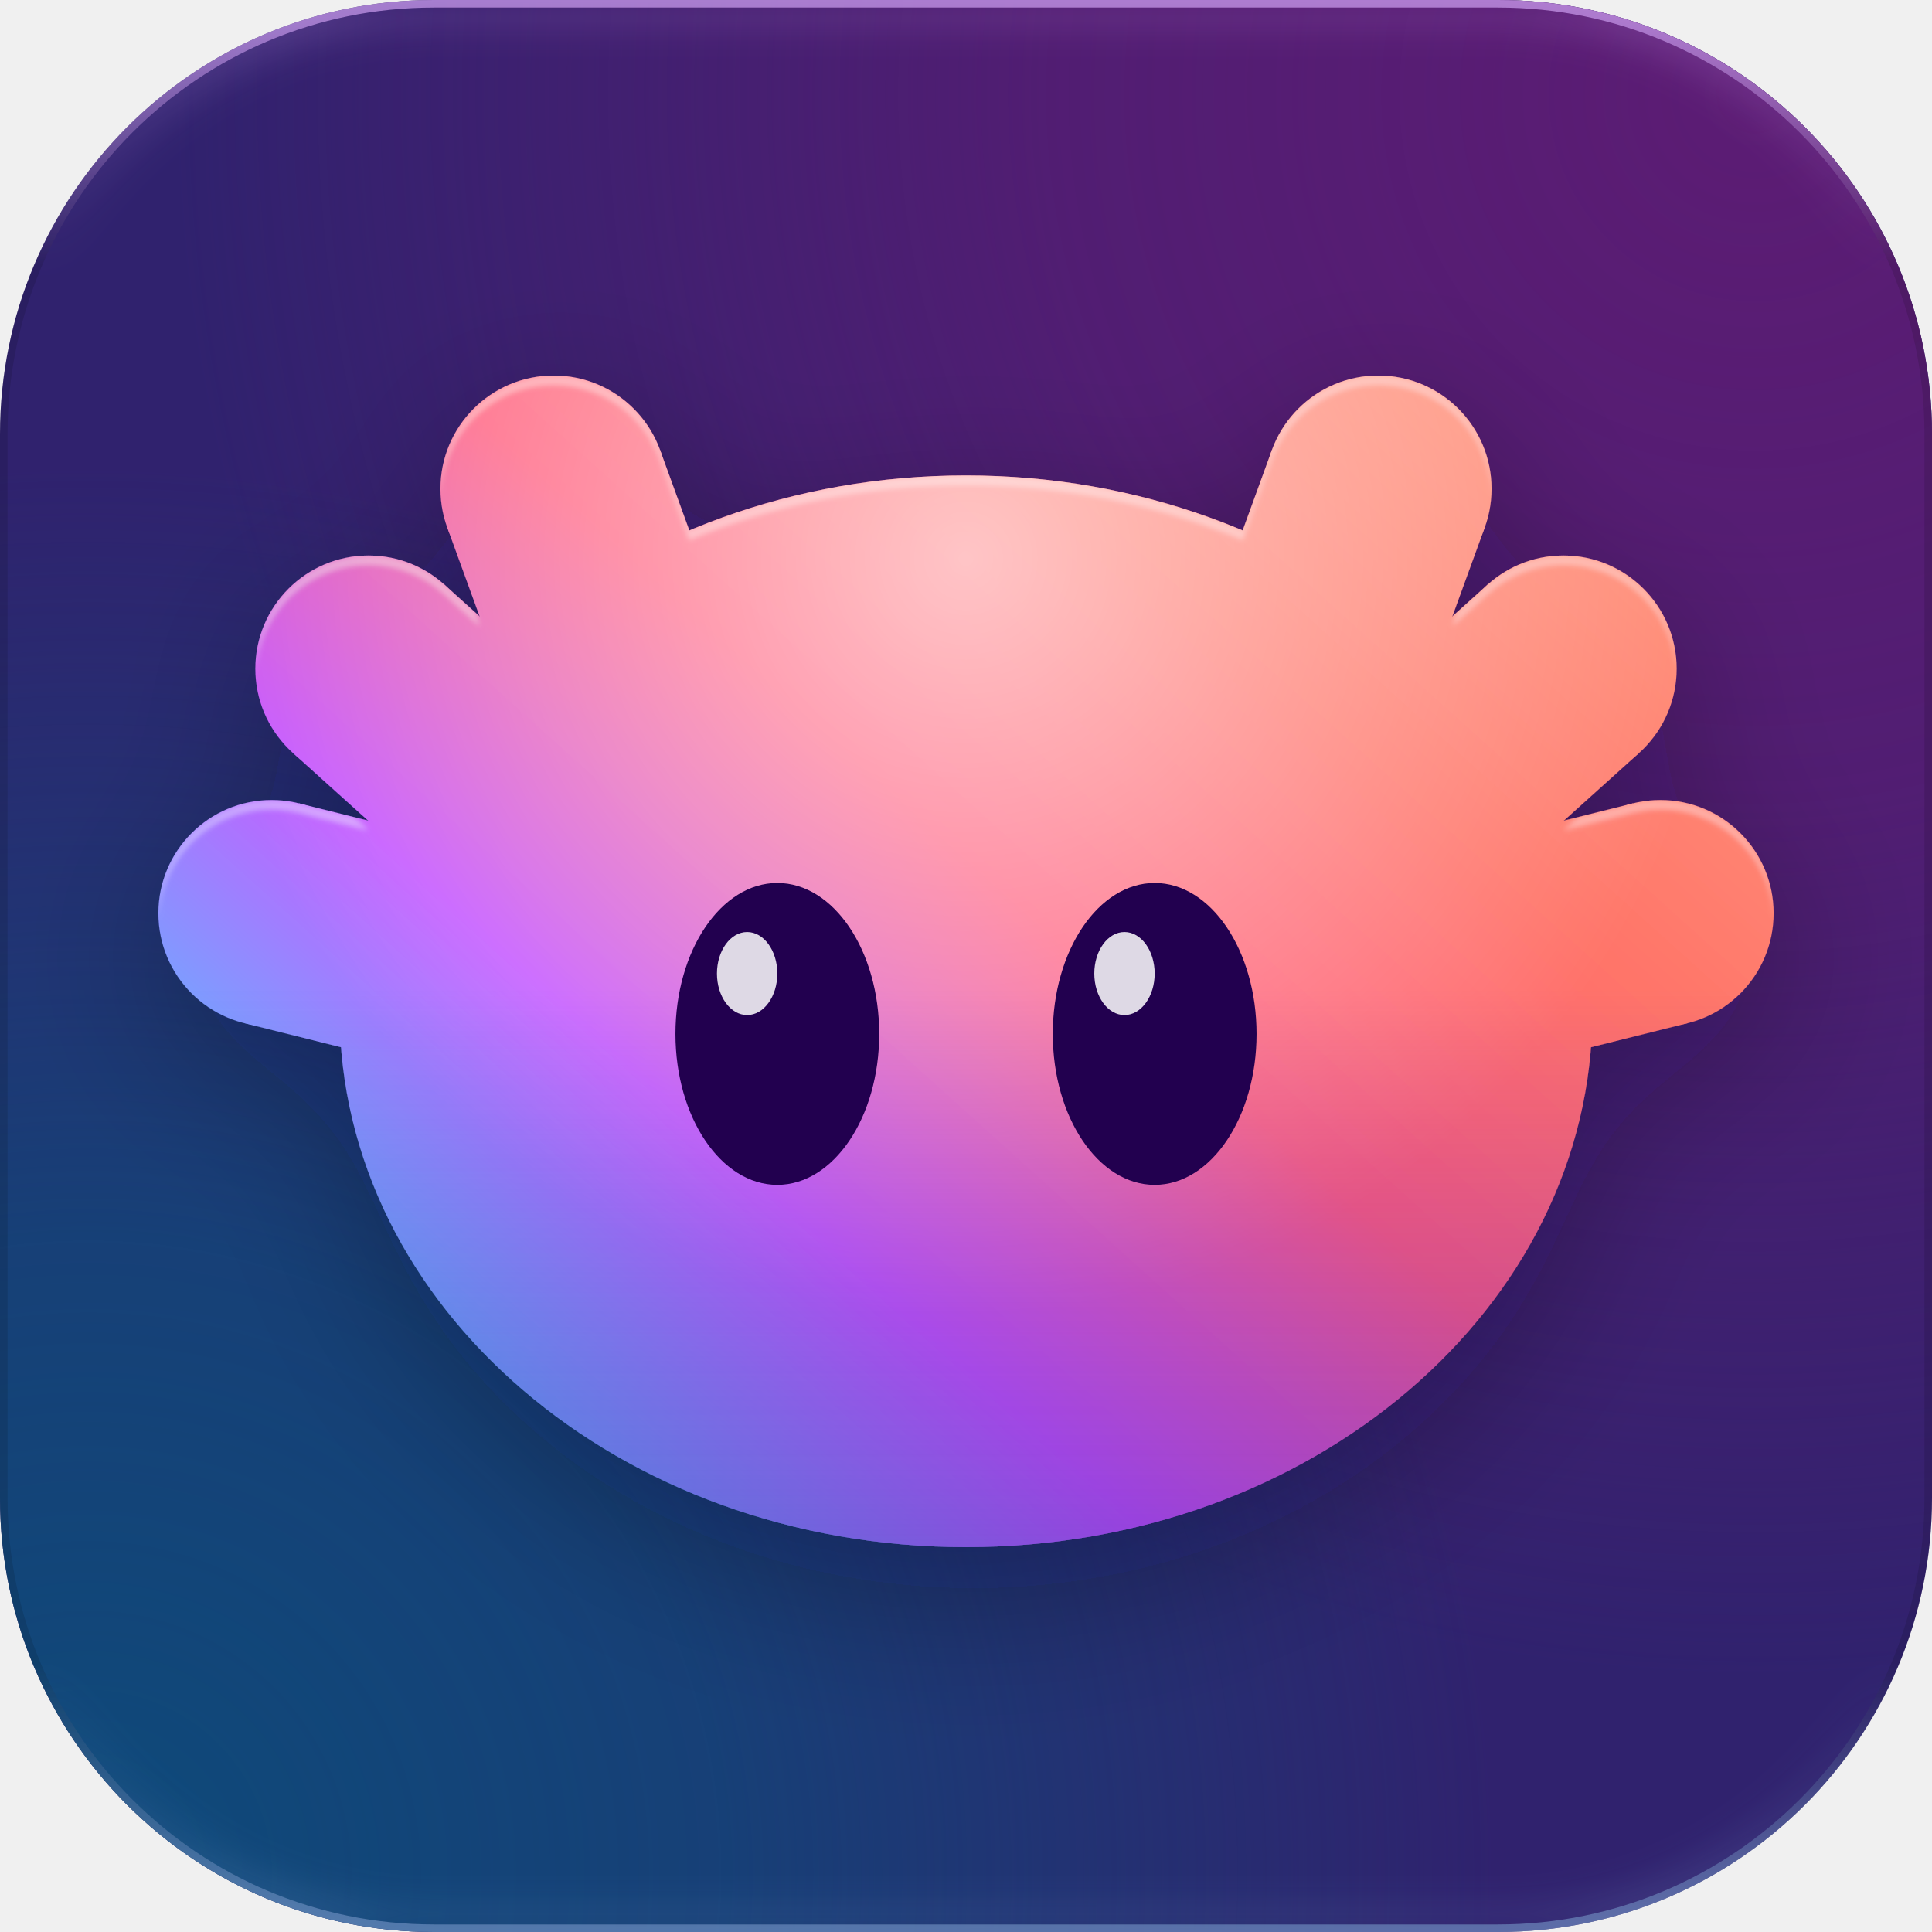
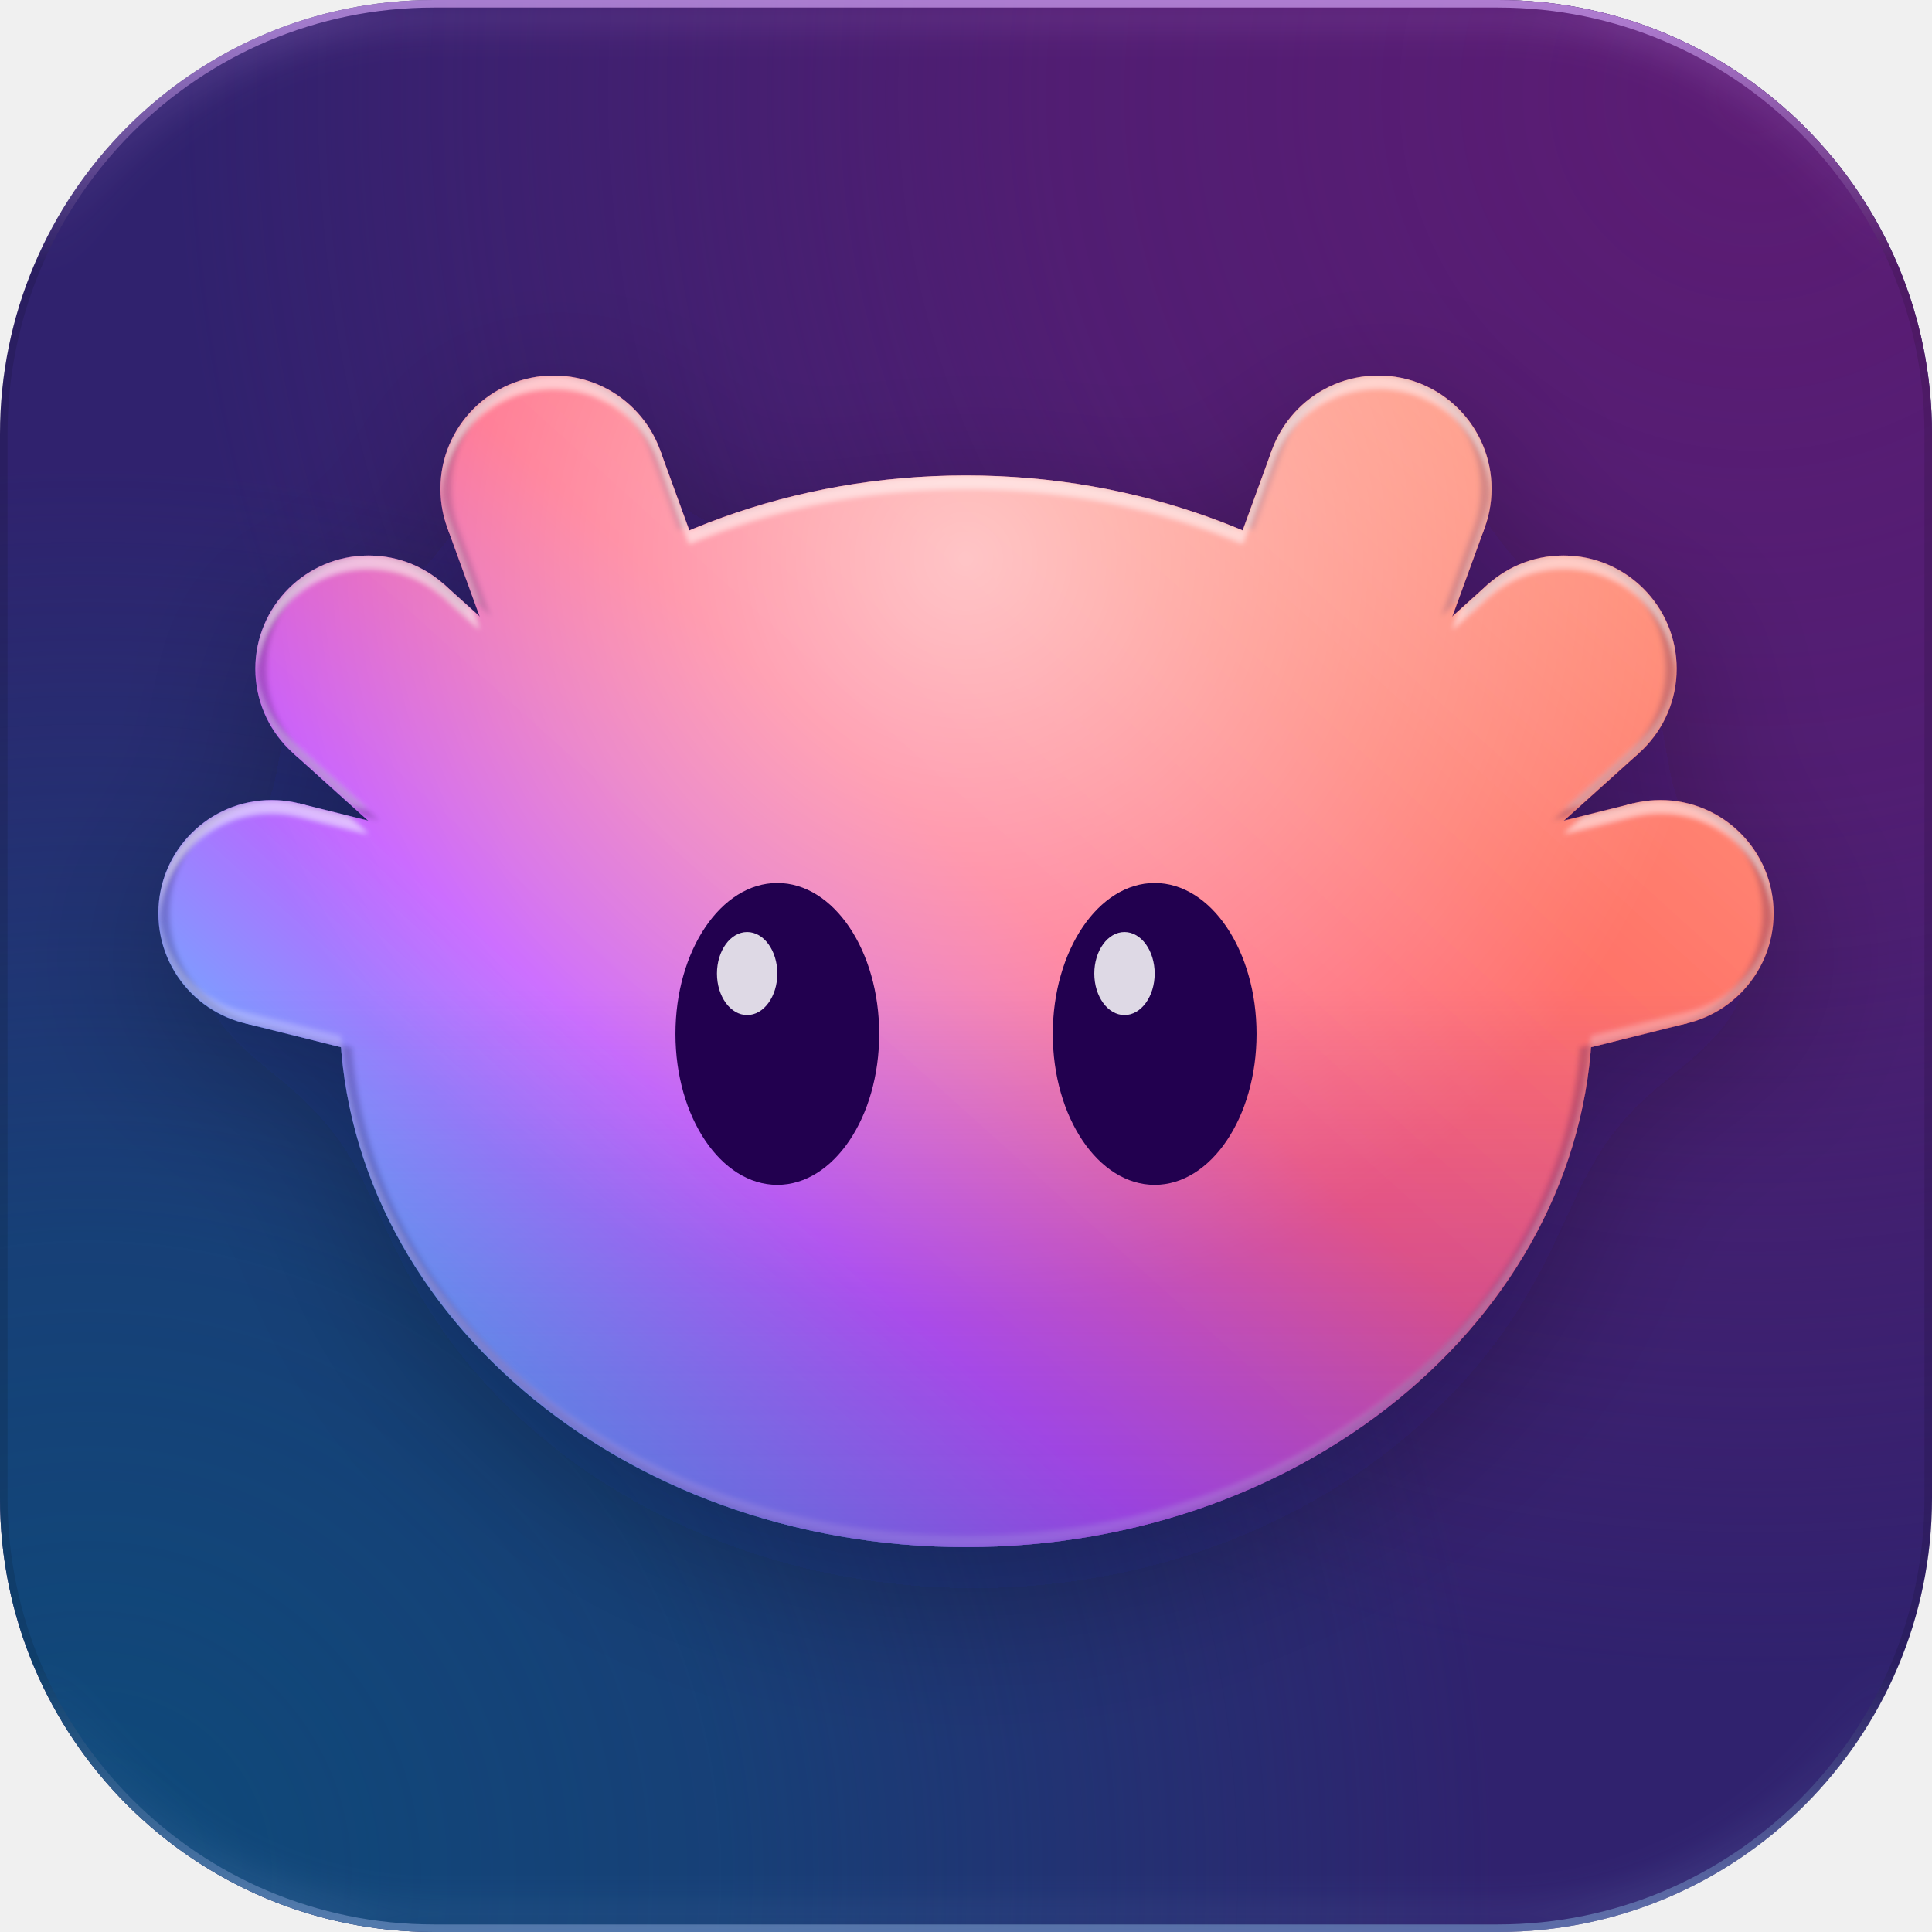
<svg xmlns="http://www.w3.org/2000/svg" viewBox="0 0 512 512" width="1024" height="1024">
  <clipPath id="tile">
    <rect width="512" height="512" rx="115" />
  </clipPath>
  <g clip-path="url(#tile)">
    <defs>
      <linearGradient id="g0bg" x1="0" y1="0" x2="1" y2="1">
        <stop offset="0" stop-color="#30226e" />
        <stop offset="1" stop-color="#30226e" />
      </linearGradient>
      <radialGradient id="g0glow" cx=".5" cy=".5" r=".5">
        <stop offset="0" stop-color="#7b3cff" stop-opacity=".55" />
        <stop offset="1" stop-color="#7b3cff" stop-opacity="0" />
      </radialGradient>
      <linearGradient id="g0b" x1="400" y1="150" x2="130" y2="450" gradientUnits="userSpaceOnUse">
        <stop offset="0" stop-color="#ff8f78" />
        <stop offset="0.22" stop-color="#ff7469" />
        <stop offset="0.45" stop-color="#ff5f7e" />
        <stop offset="0.7" stop-color="#c65cff" />
        <stop offset="1" stop-color="#3fd4ff" />
      </linearGradient>
      <radialGradient id="g0hi" cx="256" cy="186" r="200" gradientUnits="userSpaceOnUse">
        <stop offset="0" stop-color="#fff" stop-opacity=".6" />
        <stop offset="1" stop-color="#fff" stop-opacity="0" />
      </radialGradient>
      <linearGradient id="g0lo" x1="0" y1="300" x2="0" y2="450" gradientUnits="userSpaceOnUse">
        <stop offset="0" stop-color="#5a1fb0" stop-opacity="0" />
        <stop offset="1" stop-color="#5a1fb0" stop-opacity=".45" />
      </linearGradient>
      <mask id="g0c" maskUnits="userSpaceOnUse" x="0" y="0" width="512" height="512">
        <g fill="#fff">
          <ellipse cx="256" cy="306" rx="166" ry="142" />
          <circle cx="161.778" cy="208.872" r="30" />
          <circle cx="146.73" cy="167.526" r="30" />
          <polygon points="189.969,198.611 174.92,157.265 118.539,177.786 133.588,219.133" />
          <circle cx="130.371" cy="244.656" r="30" />
          <circle cx="97.673" cy="215.214" r="30" />
          <polygon points="150.445,222.362 117.747,192.92 77.599,237.509 110.297,266.95" />
          <circle cx="114.668" cy="290.664" r="30" />
          <circle cx="71.975" cy="280.019" r="30" />
          <polygon points="121.925,261.555 79.232,250.911 64.717,309.128 107.41,319.773" />
          <circle cx="350.222" cy="208.872" r="30" />
          <circle cx="365.27" cy="167.526" r="30" />
          <polygon points="378.412,219.133 393.461,177.786 337.08,157.265 322.031,198.611" />
          <circle cx="381.629" cy="244.656" r="30" />
          <circle cx="414.327" cy="215.214" r="30" />
          <polygon points="401.703,266.95 434.401,237.509 394.253,192.92 361.555,222.362" />
          <circle cx="397.332" cy="290.664" r="30" />
          <circle cx="440.025" cy="280.019" r="30" />
          <polygon points="404.59,319.773 447.283,309.128 432.768,250.911 390.075,261.555" />
        </g>
      </mask>
      <filter id="g0f" x="-30%" y="-30%" width="160%" height="160%">
        <feDropShadow dy="4" stdDeviation="6" flood-color="#0b0628" flood-opacity="0.55" result="near" />
        <feDropShadow dy="12" stdDeviation="21" flood-color="#0b0628" flood-opacity="0.3" />
        <feMerge result="body">
          <feMergeNode />
        </feMerge>
-         <feOffset in="SourceAlpha" dx="0" dy="2.5" result="hio" />
-         <feComposite in="SourceAlpha" in2="hio" operator="out" result="hia" />
-         <feGaussianBlur in="hia" stdDeviation=".7" result="hib" />
-         <feComposite in="hib" in2="SourceAlpha" operator="in" result="him" />
-         <feFlood flood-color="#ffffff" flood-opacity="0.25" />
-         <feComposite in2="him" operator="in" result="hi" />
-         <feOffset in="SourceAlpha" dx="-2" dy="-2" result="loo" />
-         <feComposite in="SourceAlpha" in2="loo" operator="out" result="loa" />
-         <feGaussianBlur in="loa" stdDeviation=".7" result="lob" />
-         <feComposite in="lob" in2="SourceAlpha" operator="in" result="lom" />
-         <feFlood flood-color="#5a1fb0" flood-opacity="0" />
-         <feComposite in2="lom" operator="in" result="lo" />
+         <feOffset in="SourceAlpha" dx="3" dy="0" result="e0o" />
+         <feComposite in="SourceAlpha" in2="e0o" operator="out" result="e0a" />
+         <feGaussianBlur in="e0a" stdDeviation=".6" result="e0b" />
+         <feComposite in="e0b" in2="SourceAlpha" operator="in" result="e0m" />
+         <feFlood flood-color="#2a0a5a" flood-opacity="0.4" />
+         <feComposite in2="e0m" operator="in" result="e0" />
+         <feOffset in="SourceAlpha" dx="-3" dy="0" result="e1o" />
+         <feComposite in="SourceAlpha" in2="e1o" operator="out" result="e1a" />
+         <feGaussianBlur in="e1a" stdDeviation=".6" result="e1b" />
+         <feComposite in="e1b" in2="SourceAlpha" operator="in" result="e1m" />
+         <feFlood flood-color="#2a0a5a" flood-opacity="0.4" />
+         <feComposite in2="e1m" operator="in" result="e1" />
+         <feOffset in="SourceAlpha" dx="0" dy="-3" result="e2o" />
+         <feComposite in="SourceAlpha" in2="e2o" operator="out" result="e2a" />
+         <feGaussianBlur in="e2a" stdDeviation=".6" result="e2b" />
+         <feComposite in="e2b" in2="SourceAlpha" operator="in" result="e2m" />
+         <feFlood flood-color="#ffffff" flood-opacity="0.18" />
+         <feComposite in2="e2m" operator="in" result="e2" />
+         <feOffset in="SourceAlpha" dx="0" dy="3.5" result="e3o" />
+         <feComposite in="SourceAlpha" in2="e3o" operator="out" result="e3a" />
+         <feGaussianBlur in="e3a" stdDeviation=".6" result="e3b" />
+         <feComposite in="e3b" in2="SourceAlpha" operator="in" result="e3m" />
+         <feFlood flood-color="#ffffff" flood-opacity="0.4" />
+         <feComposite in2="e3m" operator="in" result="e3" />
        <feMerge>
          <feMergeNode in="body" />
-           <feMergeNode in="hi" />
-           <feMergeNode in="lo" />
+           <feMergeNode in="e0" />
+           <feMergeNode in="e1" />
+           <feMergeNode in="e2" />
+           <feMergeNode in="e3" />
        </feMerge>
      </filter>
      <radialGradient id="g0gl0">
        <stop offset="0" stop-color="#5c1c74" />
        <stop offset=".45" stop-color="#5c1c74" stop-opacity=".75" />
        <stop offset="1" stop-color="#5c1c74" stop-opacity="0" />
      </radialGradient>
      <radialGradient id="g0gl1">
        <stop offset="0" stop-color="#0e4a7a" />
        <stop offset=".45" stop-color="#0e4a7a" stop-opacity=".75" />
        <stop offset="1" stop-color="#0e4a7a" stop-opacity="0" />
      </radialGradient>
      <linearGradient id="g0rim" x1="0" y1="0" x2="1" y2="1">
        <stop offset="0" stop-color="#fff" stop-opacity="0" />
        <stop offset=".5" stop-color="#fff" stop-opacity="0" />
        <stop offset="1" stop-color="#fff" stop-opacity="0" />
      </linearGradient>
      <radialGradient id="g0sh">
        <stop offset="0" stop-color="#12052e" stop-opacity="0.5" />
        <stop offset="1" stop-color="#12052e" stop-opacity="0" />
      </radialGradient>
    </defs>
    <rect width="512" height="512" fill="url(#g0bg)" />
    <circle cx="470" cy="20" r="430" fill="url(#g0gl0)" />
    <circle cx="20" cy="500" r="380" fill="url(#g0gl1)" />
    <ellipse cx="256" cy="450" rx="140" ry="20" fill="url(#${id}sh)" />
    <g transform="translate(0 -38)">
      <g filter="url(#g0f)">
        <g fill="url(#g0b)">
          <ellipse cx="256" cy="306" rx="166" ry="142" />
          <circle cx="161.778" cy="208.872" r="30" />
          <circle cx="146.73" cy="167.526" r="30" />
          <polygon points="189.969,198.611 174.92,157.265 118.539,177.786 133.588,219.133" />
          <circle cx="130.371" cy="244.656" r="30" />
          <circle cx="97.673" cy="215.214" r="30" />
          <polygon points="150.445,222.362 117.747,192.92 77.599,237.509 110.297,266.95" />
          <circle cx="114.668" cy="290.664" r="30" />
          <circle cx="71.975" cy="280.019" r="30" />
          <polygon points="121.925,261.555 79.232,250.911 64.717,309.128 107.41,319.773" />
          <circle cx="350.222" cy="208.872" r="30" />
          <circle cx="365.27" cy="167.526" r="30" />
          <polygon points="378.412,219.133 393.461,177.786 337.08,157.265 322.031,198.611" />
          <circle cx="381.629" cy="244.656" r="30" />
          <circle cx="414.327" cy="215.214" r="30" />
          <polygon points="401.703,266.95 434.401,237.509 394.253,192.92 361.555,222.362" />
          <circle cx="397.332" cy="290.664" r="30" />
          <circle cx="440.025" cy="280.019" r="30" />
          <polygon points="404.59,319.773 447.283,309.128 432.768,250.911 390.075,261.555" />
        </g>
      </g>
      <g mask="url(#g0c)">
        <rect width="512" height="512" fill="url(#g0hi)" />
        <rect width="512" height="512" fill="url(#g0lo)" />
      </g>
      <ellipse cx="206" cy="312" rx="27" ry="40" fill="#22004f" />
      <ellipse cx="198" cy="296" rx="8" ry="11" fill="#fff" opacity=".85" />
      <ellipse cx="306" cy="312" rx="27" ry="40" fill="#22004f" />
      <ellipse cx="298" cy="296" rx="8" ry="11" fill="#fff" opacity=".85" />
    </g>
    <defs>
      <linearGradient id="g0bv" x1="0" y1="0" x2="0" y2="1">
        <stop offset="0" stop-color="#d9a8ff" stop-opacity="0.7" />
        <stop offset=".14" stop-color="#d9a8ff" stop-opacity="0" />
        <stop offset=".86" stop-color="#7fa2d8" stop-opacity="0" />
        <stop offset="1" stop-color="#7fa2d8" stop-opacity="0.6" />
      </linearGradient>
      <linearGradient id="g0bs" x1="0" y1="0" x2="0" y2="1">
        <stop offset=".78" stop-color="#000" stop-opacity="0" />
        <stop offset="1" stop-color="#000" stop-opacity="0" />
      </linearGradient>
      <filter id="g0bb" x="-5%" y="-5%" width="110%" height="110%">
        <feGaussianBlur stdDeviation="5" />
      </filter>
    </defs>
    <rect width="512" height="512" rx="115" fill="none" stroke="#000" stroke-opacity="0.12" stroke-width="4" />
    <rect width="512" height="512" rx="115" fill="none" stroke="url(#g0bv)" stroke-width="10" filter="url(#g0bb)" opacity=".35" />
    <rect width="512" height="512" rx="115" fill="none" stroke="url(#g0bv)" stroke-width="4" />
  </g>
</svg>
